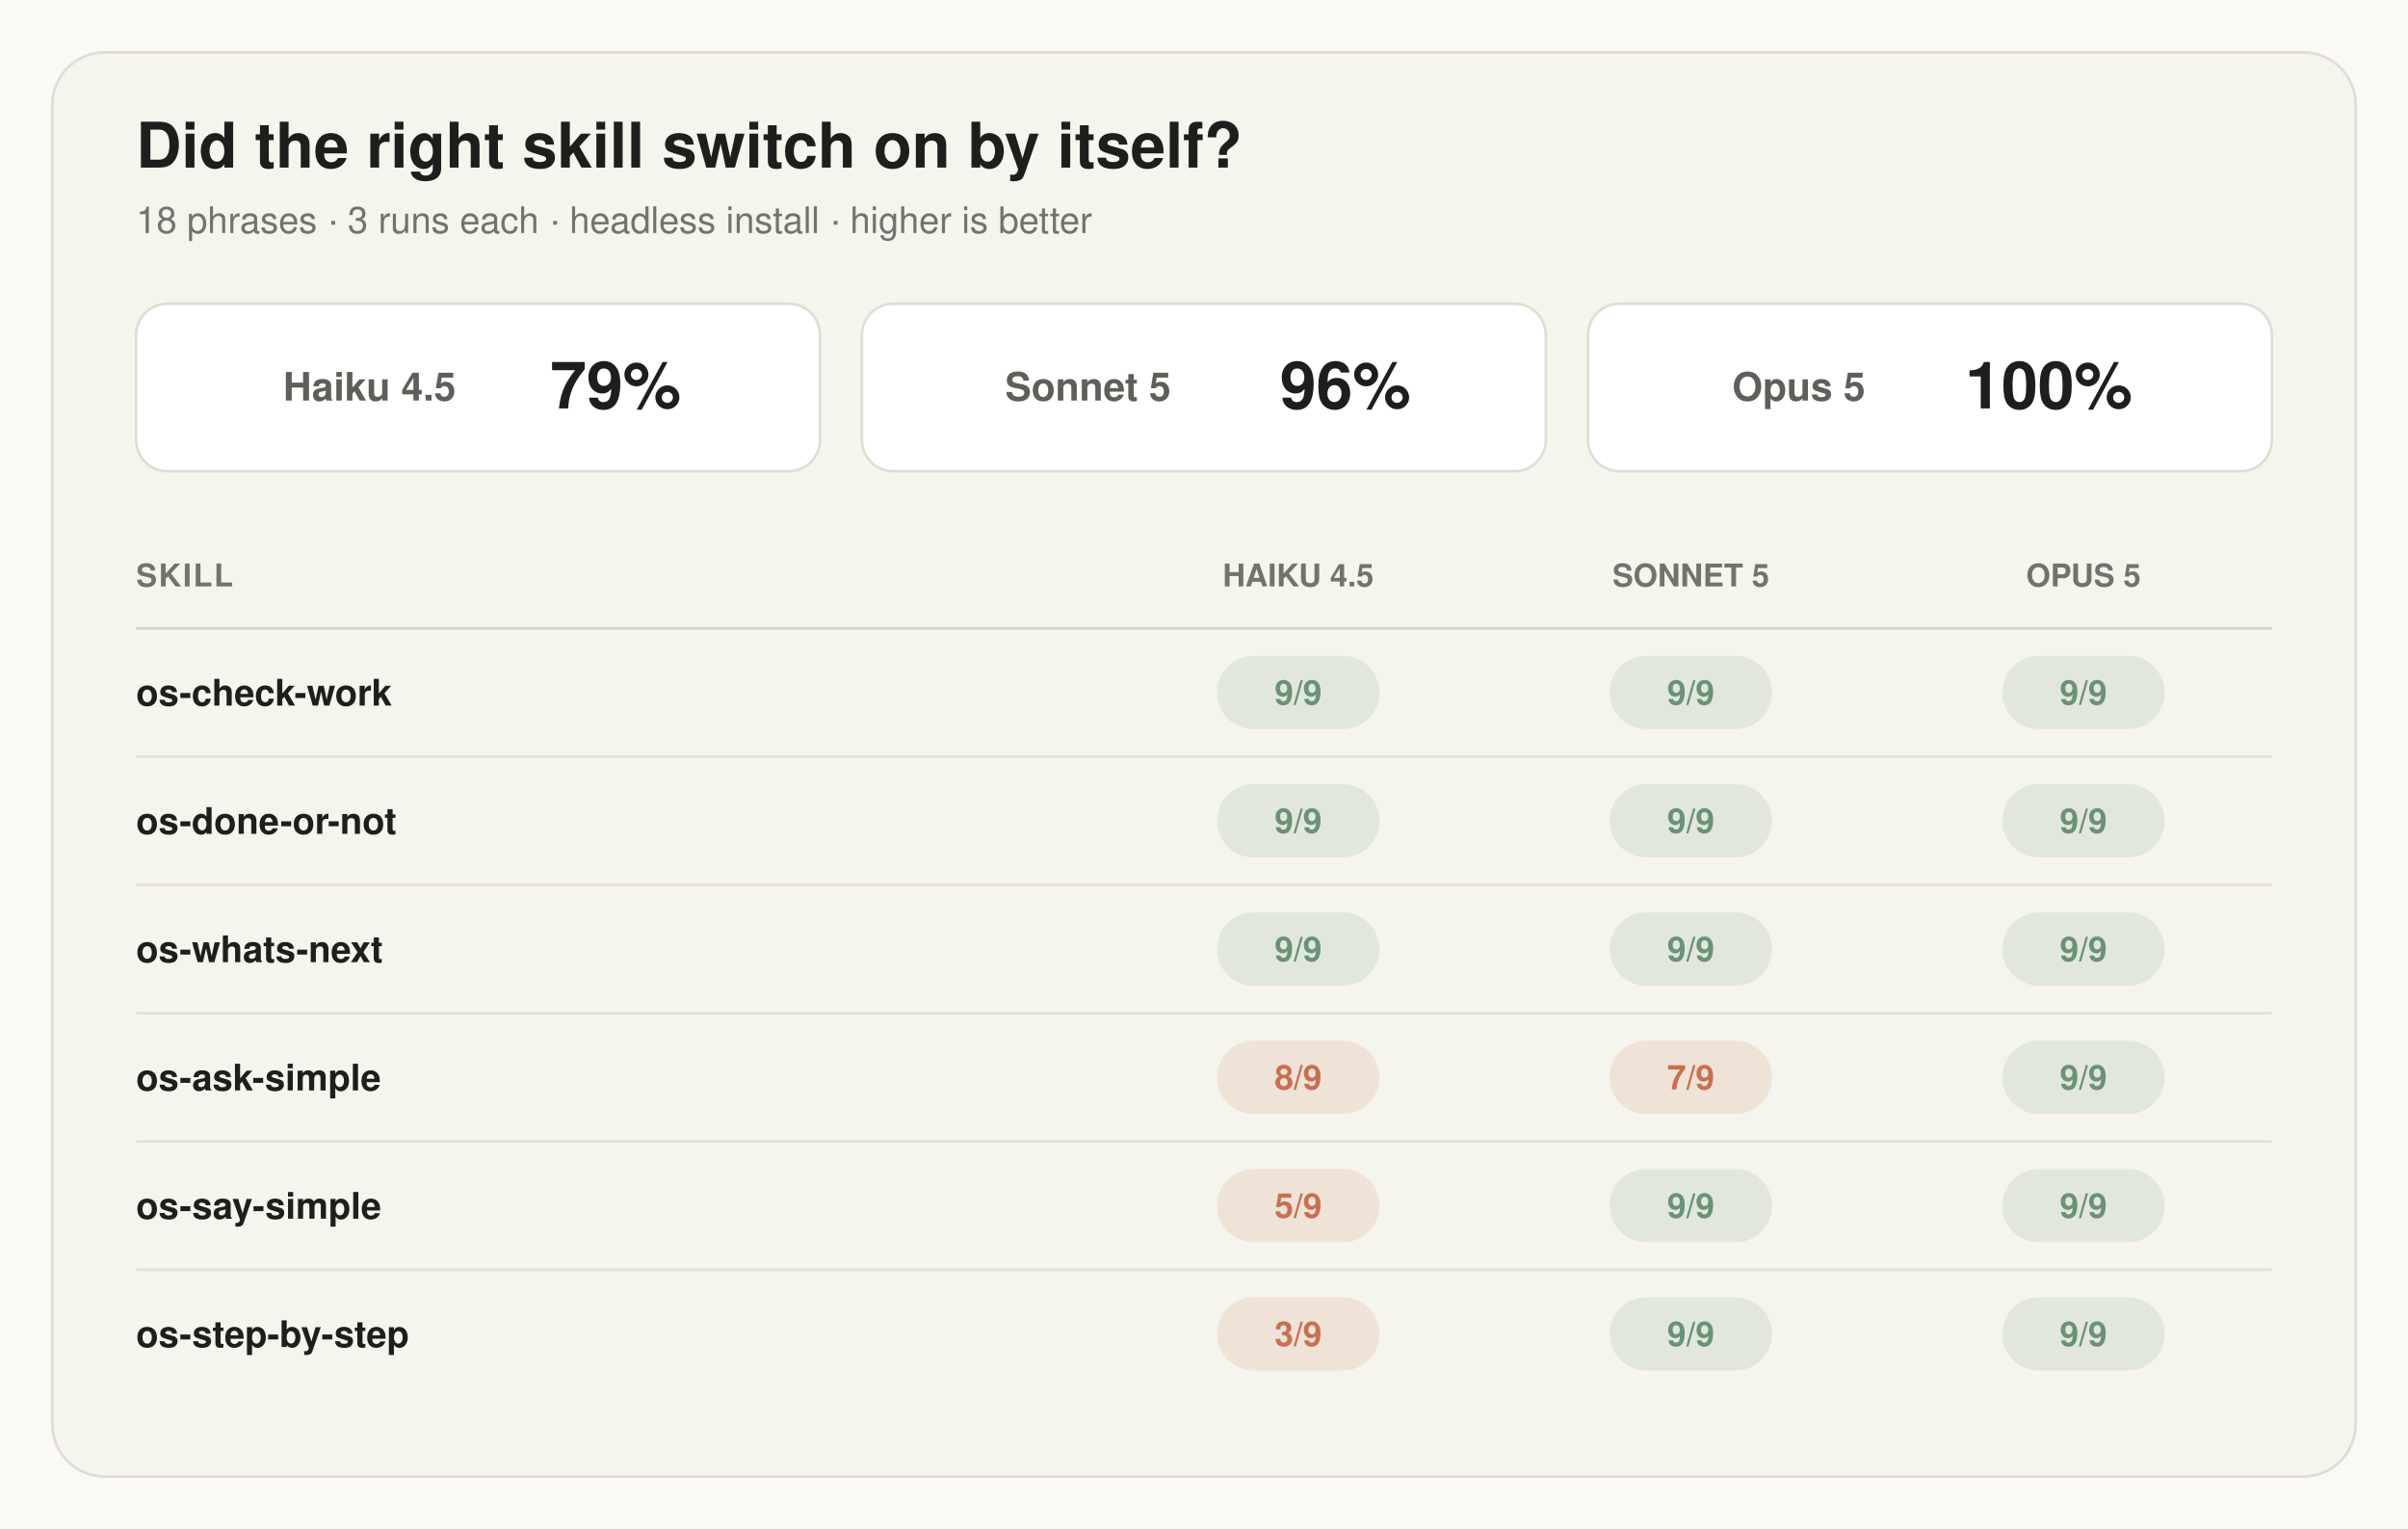
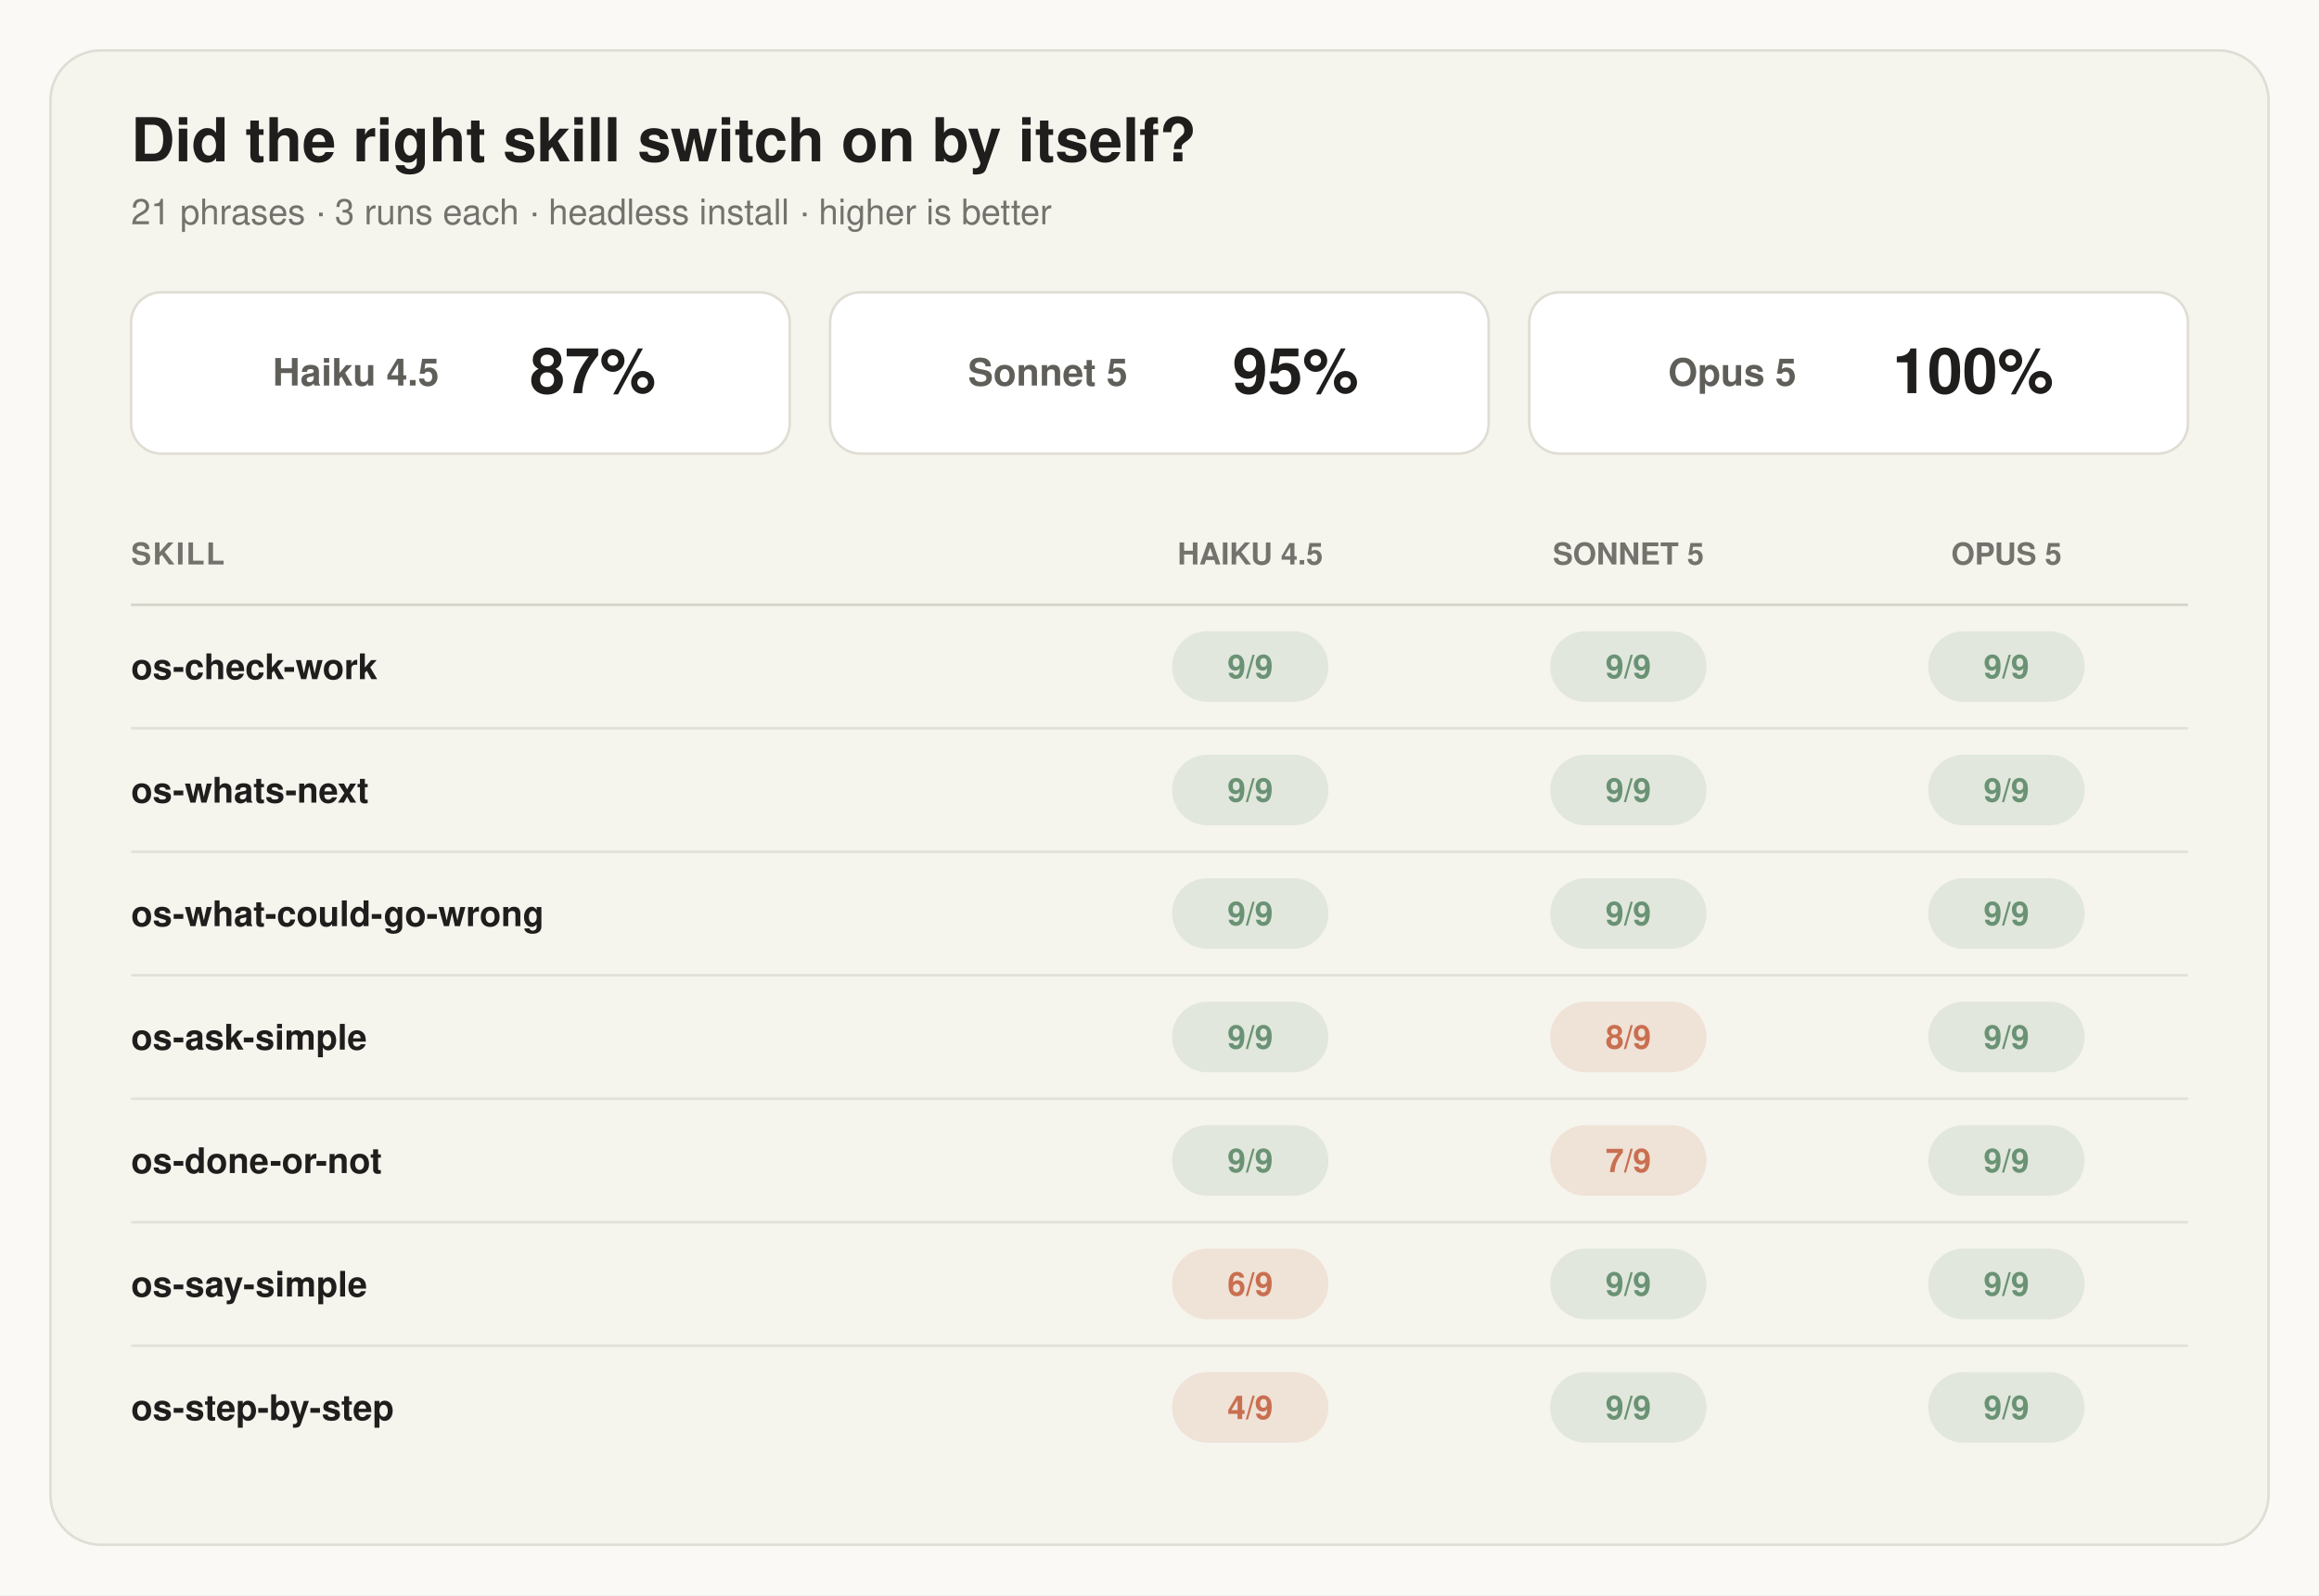
- <svg xmlns="http://www.w3.org/2000/svg" width="920" height="584" viewBox="0 0 920 584" font-family="Helvetica, Arial, sans-serif">
-   <rect width="920" height="584" fill="#FAF9F5" />
-   <rect x="20" y="20" width="880" height="544" rx="20" fill="#F5F4ED" stroke="#DFDDD4" />
+ <svg xmlns="http://www.w3.org/2000/svg" width="920" height="633" viewBox="0 0 920 633" font-family="Helvetica, Arial, sans-serif">
+   <rect width="920" height="633" fill="#FAF9F5" />
+   <rect x="20" y="20" width="880" height="593" rx="20" fill="#F5F4ED" stroke="#DFDDD4" />
  <text x="52" y="64" fill="#1F1E1D" font-size="24" font-weight="700">Did the right skill switch on by itself?</text>
-   <text x="52" y="89" fill="#73726C" font-size="14">18 phrases · 3 runs each · headless install · higher is better</text>
+   <text x="52" y="89" fill="#73726C" font-size="14">21 phrases · 3 runs each · headless install · higher is better</text>
  <rect x="52.0" y="116" width="261.3" height="64" rx="12" fill="#FFFFFF" stroke="#DFDDD4" />
  <text x="108.2" y="153.0" fill="#5F5E59" font-size="15" font-weight="700">Haiku 4.5</text>
-   <text x="210.2" y="156.0" fill="#1F1E1D" font-size="25" font-weight="700">79%</text>
+   <text x="210.2" y="156.0" fill="#1F1E1D" font-size="25" font-weight="700">87%</text>
  <rect x="329.3" y="116" width="261.3" height="64" rx="12" fill="#FFFFFF" stroke="#DFDDD4" />
  <text x="384.0" y="153.0" fill="#5F5E59" font-size="15" font-weight="700">Sonnet 5</text>
-   <text x="489.0" y="156.0" fill="#1F1E1D" font-size="25" font-weight="700">96%</text>
+   <text x="489.0" y="156.0" fill="#1F1E1D" font-size="25" font-weight="700">95%</text>
  <rect x="606.7" y="116" width="261.3" height="64" rx="12" fill="#FFFFFF" stroke="#DFDDD4" />
  <text x="661.8" y="153.0" fill="#5F5E59" font-size="15" font-weight="700">Opus 5</text>
  <text x="750.8" y="156.0" fill="#1F1E1D" font-size="25" font-weight="700">100%</text>
  <text x="52" y="224" fill="#73726C" font-size="12" font-weight="700" letter-spacing="0.6">SKILL</text>
  <text x="496" y="224" fill="#73726C" font-size="12" font-weight="700" text-anchor="middle">HAIKU 4.5</text>
  <text x="646" y="224" fill="#73726C" font-size="12" font-weight="700" text-anchor="middle">SONNET 5</text>
  <text x="796" y="224" fill="#73726C" font-size="12" font-weight="700" text-anchor="middle">OPUS 5</text>
  <line x1="52" y1="240" x2="868" y2="240" stroke="#D5D2C8" />
  <text x="52" y="269.5" fill="#1F1E1D" font-size="14" font-weight="600">os-check-work</text>
  <rect x="465" y="250.5" width="62" height="28" rx="14" fill="#6A9274" fill-opacity="0.14" />
  <text x="496" y="269.1" fill="#6A9274" font-size="13" font-weight="700" text-anchor="middle">9/9</text>
  <rect x="615" y="250.5" width="62" height="28" rx="14" fill="#6A9274" fill-opacity="0.14" />
  <text x="646" y="269.1" fill="#6A9274" font-size="13" font-weight="700" text-anchor="middle">9/9</text>
  <rect x="765" y="250.5" width="62" height="28" rx="14" fill="#6A9274" fill-opacity="0.14" />
  <text x="796" y="269.1" fill="#6A9274" font-size="13" font-weight="700" text-anchor="middle">9/9</text>
-   <line x1="52" y1="289" x2="868" y2="289" stroke="#E2E0D8" />
-   <text x="52" y="318.5" fill="#1F1E1D" font-size="14" font-weight="600">os-done-or-not</text>
+   <line x1="52" y1="289.0" x2="868" y2="289.0" stroke="#E2E0D8" />
+   <text x="52" y="318.5" fill="#1F1E1D" font-size="14" font-weight="600">os-whats-next</text>
  <rect x="465" y="299.5" width="62" height="28" rx="14" fill="#6A9274" fill-opacity="0.14" />
  <text x="496" y="318.1" fill="#6A9274" font-size="13" font-weight="700" text-anchor="middle">9/9</text>
  <rect x="615" y="299.5" width="62" height="28" rx="14" fill="#6A9274" fill-opacity="0.14" />
  <text x="646" y="318.1" fill="#6A9274" font-size="13" font-weight="700" text-anchor="middle">9/9</text>
  <rect x="765" y="299.5" width="62" height="28" rx="14" fill="#6A9274" fill-opacity="0.14" />
  <text x="796" y="318.1" fill="#6A9274" font-size="13" font-weight="700" text-anchor="middle">9/9</text>
-   <line x1="52" y1="338" x2="868" y2="338" stroke="#E2E0D8" />
-   <text x="52" y="367.5" fill="#1F1E1D" font-size="14" font-weight="600">os-whats-next</text>
+   <line x1="52" y1="338.0" x2="868" y2="338.0" stroke="#E2E0D8" />
+   <text x="52" y="367.5" fill="#1F1E1D" font-size="14" font-weight="600">os-what-could-go-wrong</text>
  <rect x="465" y="348.5" width="62" height="28" rx="14" fill="#6A9274" fill-opacity="0.14" />
  <text x="496" y="367.1" fill="#6A9274" font-size="13" font-weight="700" text-anchor="middle">9/9</text>
  <rect x="615" y="348.5" width="62" height="28" rx="14" fill="#6A9274" fill-opacity="0.14" />
  <text x="646" y="367.1" fill="#6A9274" font-size="13" font-weight="700" text-anchor="middle">9/9</text>
  <rect x="765" y="348.5" width="62" height="28" rx="14" fill="#6A9274" fill-opacity="0.14" />
  <text x="796" y="367.1" fill="#6A9274" font-size="13" font-weight="700" text-anchor="middle">9/9</text>
-   <line x1="52" y1="387" x2="868" y2="387" stroke="#E2E0D8" />
+   <line x1="52" y1="387.0" x2="868" y2="387.0" stroke="#E2E0D8" />
  <text x="52" y="416.5" fill="#1F1E1D" font-size="14" font-weight="600">os-ask-simple</text>
-   <rect x="465" y="397.5" width="62" height="28" rx="14" fill="#C96F50" fill-opacity="0.14" />
-   <text x="496" y="416.1" fill="#C96F50" font-size="13" font-weight="700" text-anchor="middle">8/9</text>
+   <rect x="465" y="397.5" width="62" height="28" rx="14" fill="#6A9274" fill-opacity="0.14" />
+   <text x="496" y="416.1" fill="#6A9274" font-size="13" font-weight="700" text-anchor="middle">9/9</text>
  <rect x="615" y="397.5" width="62" height="28" rx="14" fill="#C96F50" fill-opacity="0.14" />
-   <text x="646" y="416.1" fill="#C96F50" font-size="13" font-weight="700" text-anchor="middle">7/9</text>
+   <text x="646" y="416.1" fill="#C96F50" font-size="13" font-weight="700" text-anchor="middle">8/9</text>
  <rect x="765" y="397.5" width="62" height="28" rx="14" fill="#6A9274" fill-opacity="0.14" />
  <text x="796" y="416.1" fill="#6A9274" font-size="13" font-weight="700" text-anchor="middle">9/9</text>
-   <line x1="52" y1="436" x2="868" y2="436" stroke="#E2E0D8" />
-   <text x="52" y="465.5" fill="#1F1E1D" font-size="14" font-weight="600">os-say-simple</text>
-   <rect x="465" y="446.5" width="62" height="28" rx="14" fill="#C96F50" fill-opacity="0.14" />
-   <text x="496" y="465.1" fill="#C96F50" font-size="13" font-weight="700" text-anchor="middle">5/9</text>
-   <rect x="615" y="446.5" width="62" height="28" rx="14" fill="#6A9274" fill-opacity="0.14" />
-   <text x="646" y="465.1" fill="#6A9274" font-size="13" font-weight="700" text-anchor="middle">9/9</text>
+   <line x1="52" y1="436.0" x2="868" y2="436.0" stroke="#E2E0D8" />
+   <text x="52" y="465.5" fill="#1F1E1D" font-size="14" font-weight="600">os-done-or-not</text>
+   <rect x="465" y="446.5" width="62" height="28" rx="14" fill="#6A9274" fill-opacity="0.14" />
+   <text x="496" y="465.1" fill="#6A9274" font-size="13" font-weight="700" text-anchor="middle">9/9</text>
+   <rect x="615" y="446.5" width="62" height="28" rx="14" fill="#C96F50" fill-opacity="0.14" />
+   <text x="646" y="465.1" fill="#C96F50" font-size="13" font-weight="700" text-anchor="middle">7/9</text>
  <rect x="765" y="446.5" width="62" height="28" rx="14" fill="#6A9274" fill-opacity="0.14" />
  <text x="796" y="465.1" fill="#6A9274" font-size="13" font-weight="700" text-anchor="middle">9/9</text>
-   <line x1="52" y1="485" x2="868" y2="485" stroke="#E2E0D8" />
-   <text x="52" y="514.5" fill="#1F1E1D" font-size="14" font-weight="600">os-step-by-step</text>
+   <line x1="52" y1="485.0" x2="868" y2="485.0" stroke="#E2E0D8" />
+   <text x="52" y="514.5" fill="#1F1E1D" font-size="14" font-weight="600">os-say-simple</text>
  <rect x="465" y="495.5" width="62" height="28" rx="14" fill="#C96F50" fill-opacity="0.14" />
-   <text x="496" y="514.1" fill="#C96F50" font-size="13" font-weight="700" text-anchor="middle">3/9</text>
+   <text x="496" y="514.1" fill="#C96F50" font-size="13" font-weight="700" text-anchor="middle">6/9</text>
  <rect x="615" y="495.5" width="62" height="28" rx="14" fill="#6A9274" fill-opacity="0.14" />
  <text x="646" y="514.1" fill="#6A9274" font-size="13" font-weight="700" text-anchor="middle">9/9</text>
  <rect x="765" y="495.5" width="62" height="28" rx="14" fill="#6A9274" fill-opacity="0.14" />
  <text x="796" y="514.1" fill="#6A9274" font-size="13" font-weight="700" text-anchor="middle">9/9</text>
+   <line x1="52" y1="534.0" x2="868" y2="534.0" stroke="#E2E0D8" />
+   <text x="52" y="563.5" fill="#1F1E1D" font-size="14" font-weight="600">os-step-by-step</text>
+   <rect x="465" y="544.5" width="62" height="28" rx="14" fill="#C96F50" fill-opacity="0.14" />
+   <text x="496" y="563.1" fill="#C96F50" font-size="13" font-weight="700" text-anchor="middle">4/9</text>
+   <rect x="615" y="544.5" width="62" height="28" rx="14" fill="#6A9274" fill-opacity="0.14" />
+   <text x="646" y="563.1" fill="#6A9274" font-size="13" font-weight="700" text-anchor="middle">9/9</text>
+   <rect x="765" y="544.5" width="62" height="28" rx="14" fill="#6A9274" fill-opacity="0.14" />
+   <text x="796" y="563.1" fill="#6A9274" font-size="13" font-weight="700" text-anchor="middle">9/9</text>
</svg>
